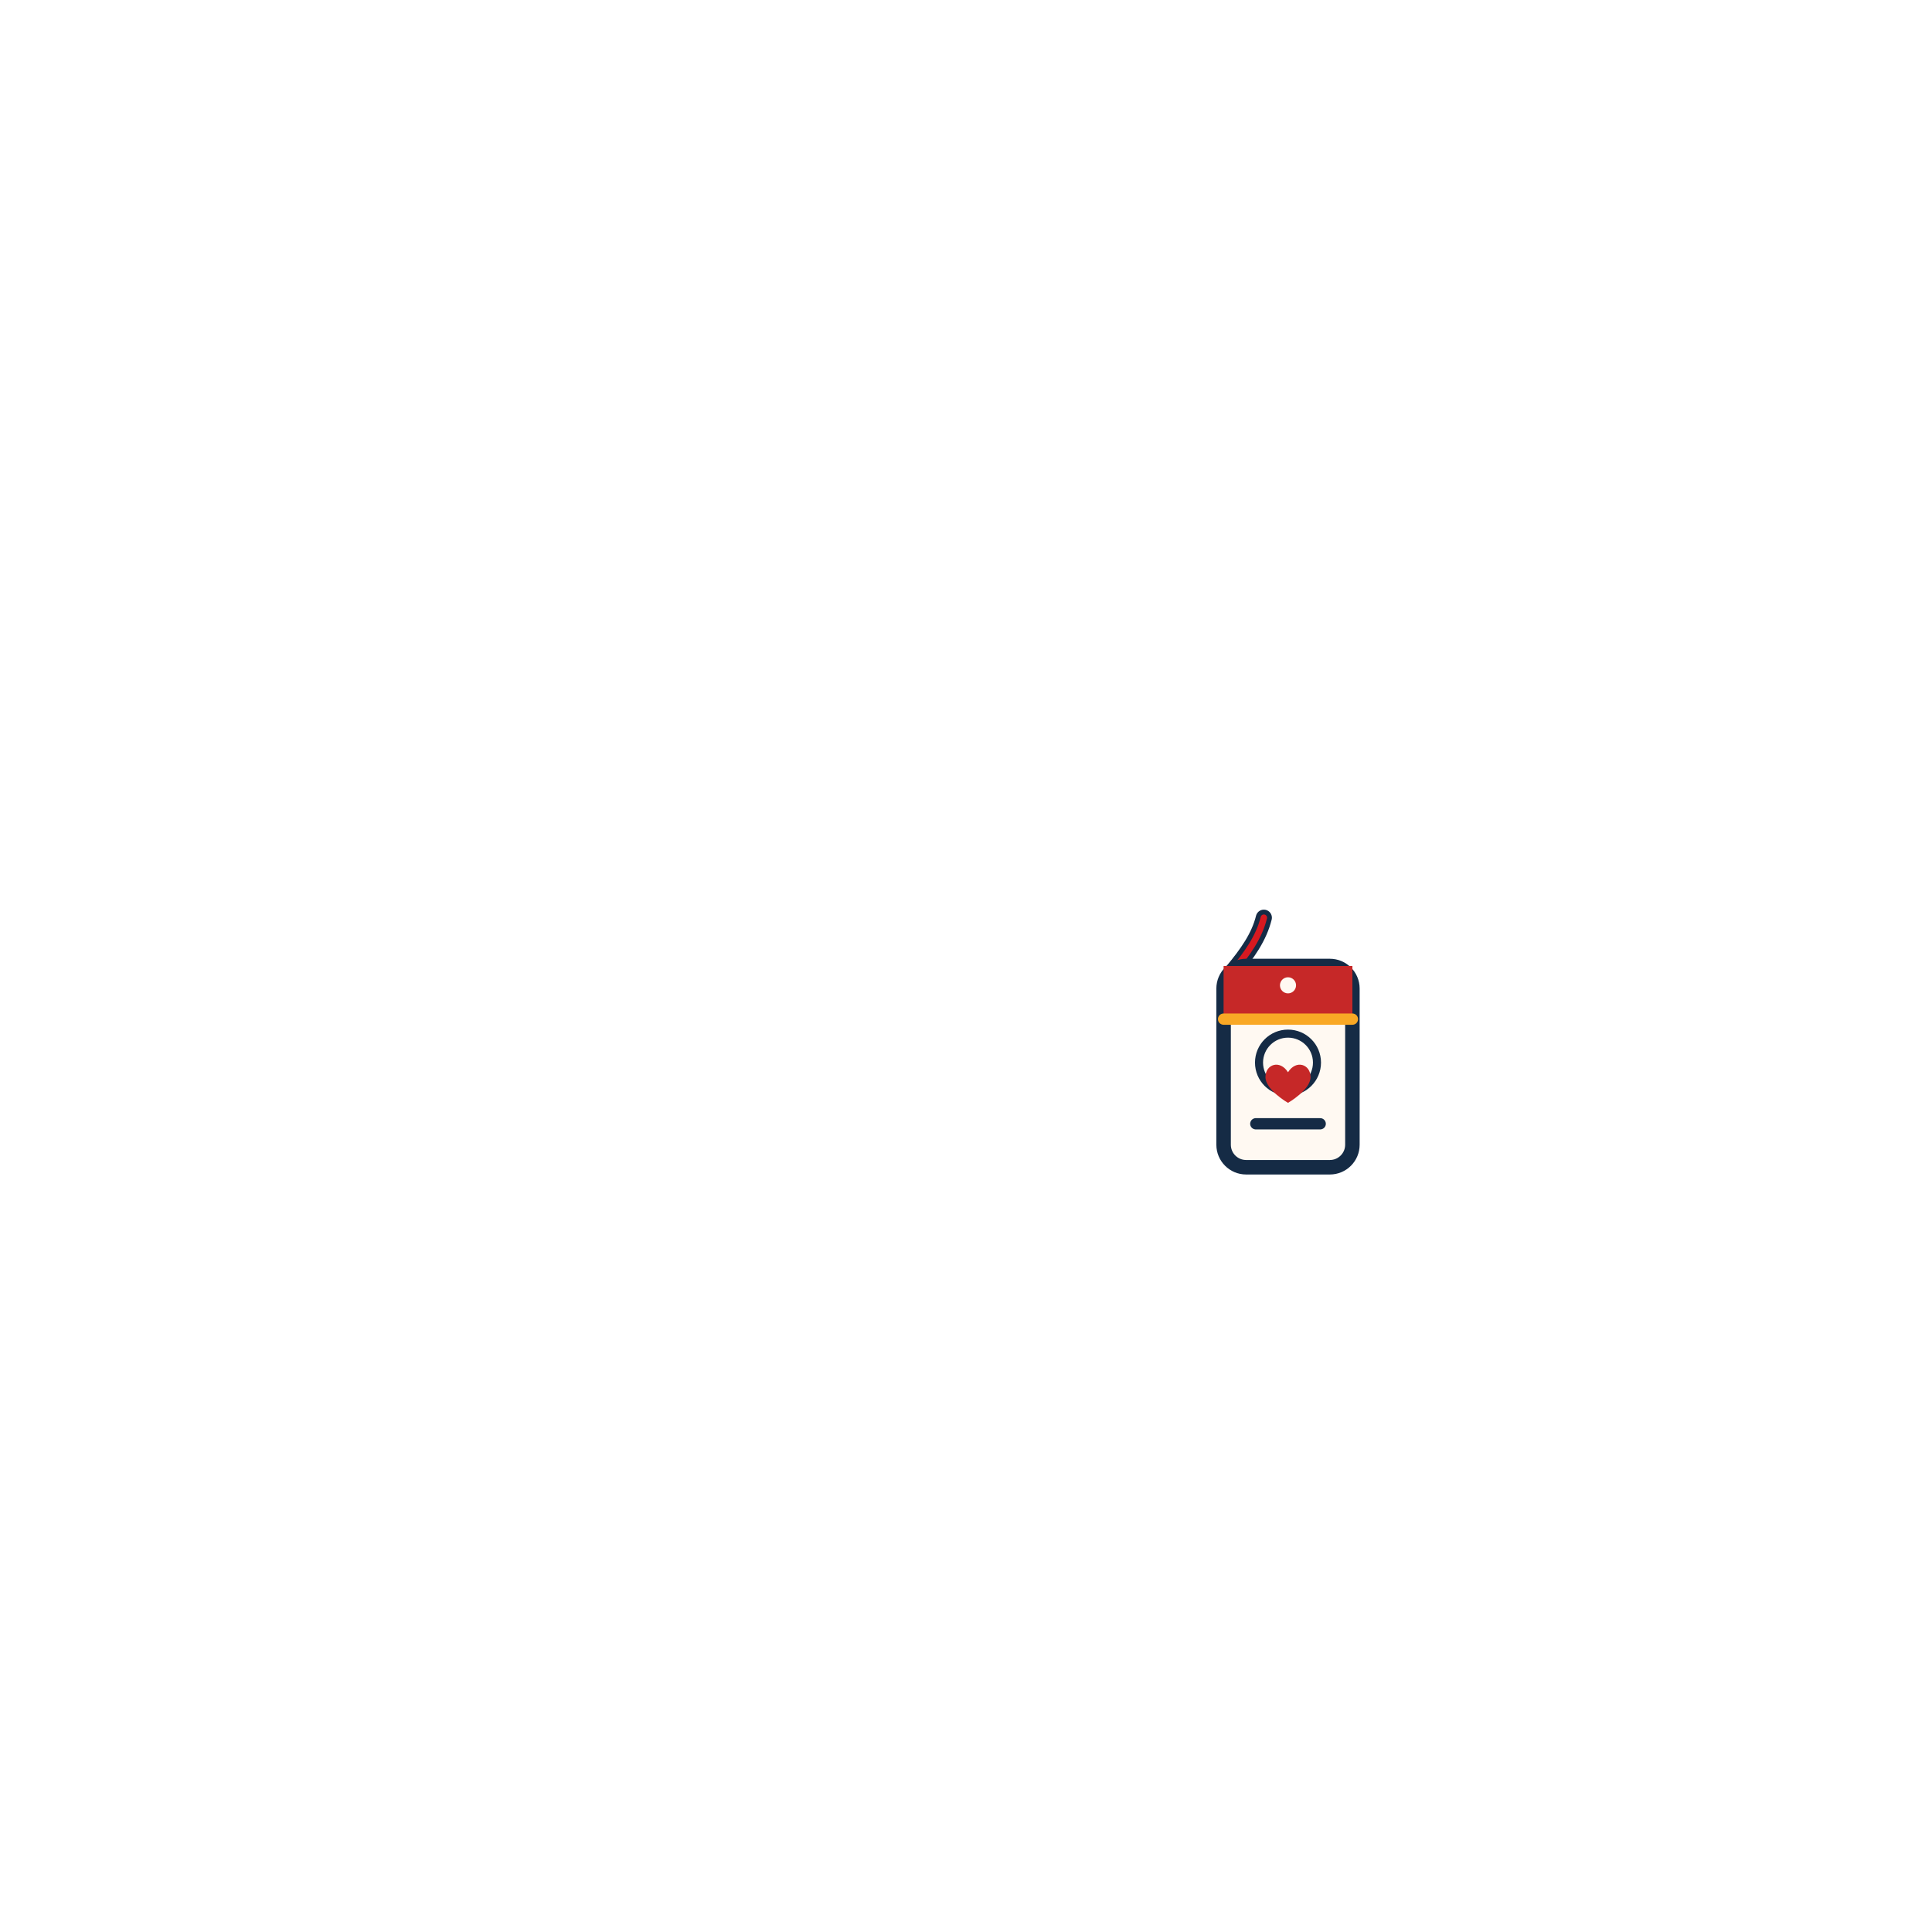
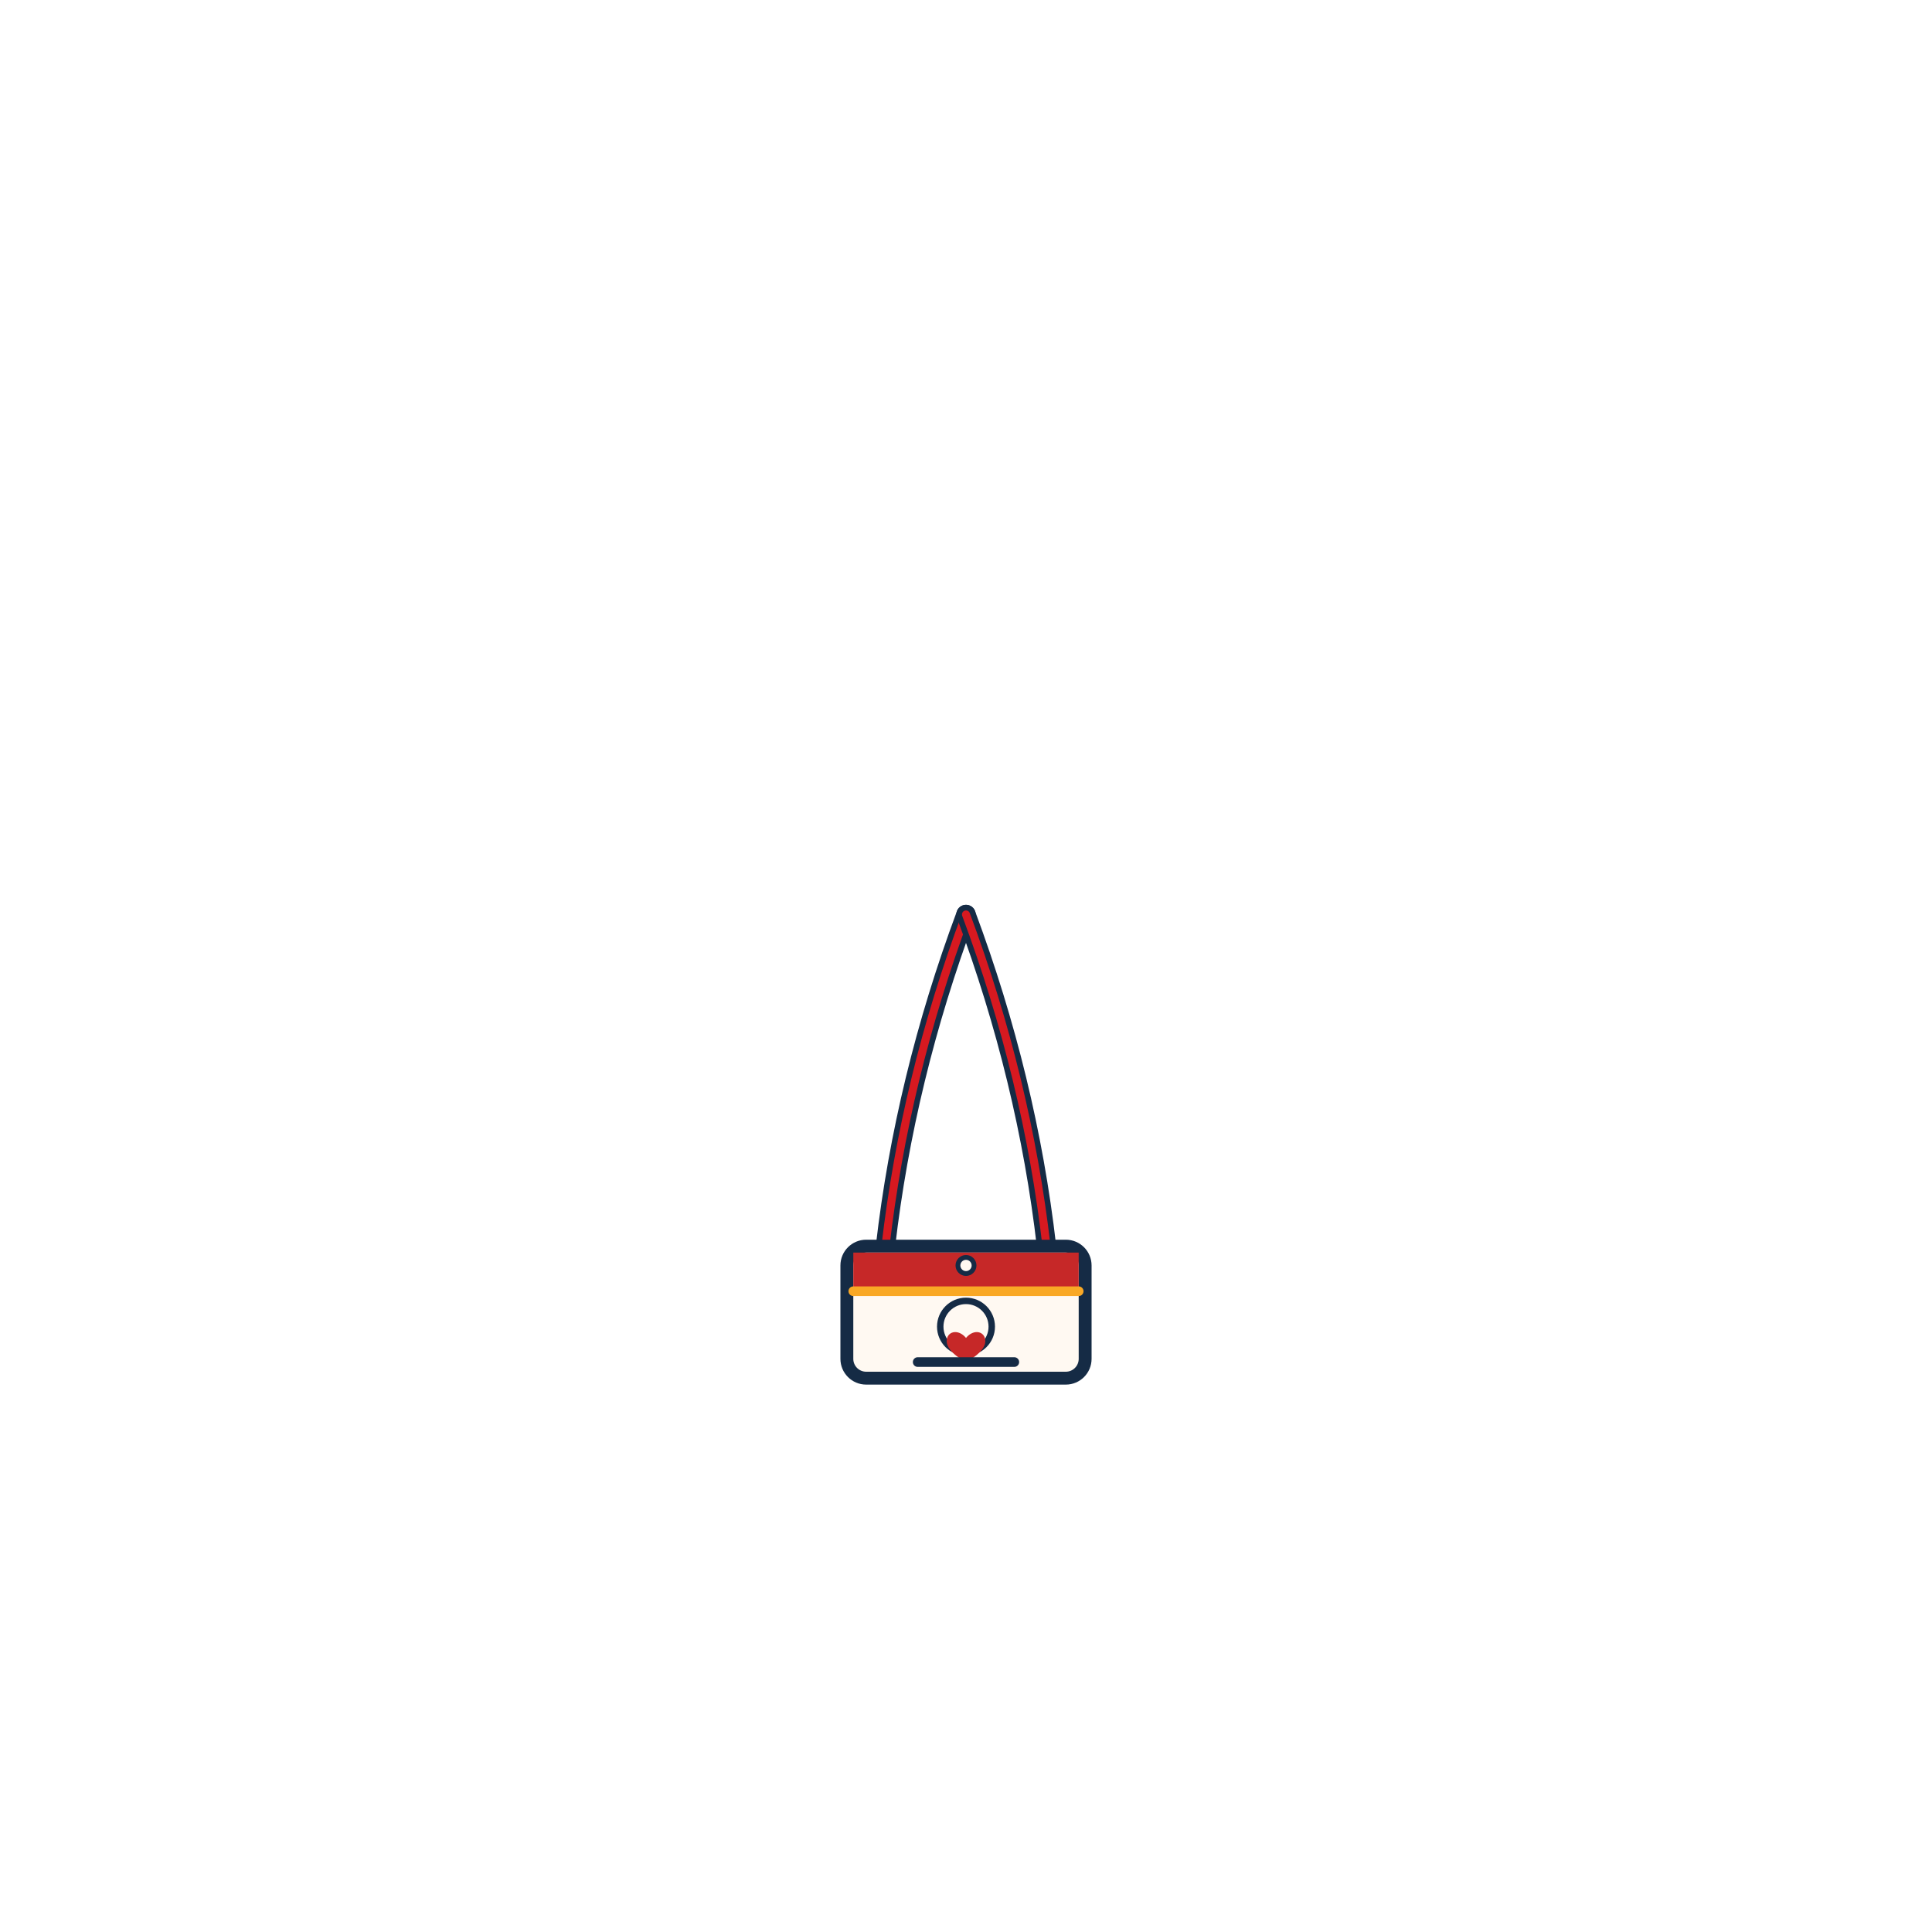
<svg xmlns="http://www.w3.org/2000/svg" viewBox="0 0 1200 1200">
  <g stroke-linecap="round" stroke-linejoin="round">
-     <path d="M785 570 C782 582 775 592 765 604" fill="none" stroke="#152B45" stroke-width="10" />
-     <path d="M785 570 C782 582 775 592 765 604" fill="none" stroke="#D71920" stroke-width="4" />
-     <rect x="760" y="600" width="80" height="125" rx="14" fill="#FFF9F2" stroke="#152B45" stroke-width="9" />
-     <path d="M760 600 H840 V633 H760 Z" fill="#C62828" />
-     <path d="M760 633 H840" stroke="#F9A825" stroke-width="7" />
-     <circle cx="800" cy="660" r="18" fill="#FFF9F2" stroke="#152B45" stroke-width="5" />
-     <path d="M800 666 C795 658 786 661 786 669 C786 677 800 685 800 685 C800 685 814 677 814 669 C814 661 805 658 800 666 Z" fill="#C62828" />
-     <path d="M780 698 H820" stroke="#152B45" stroke-width="7" />
-     <circle cx="800" cy="612" r="5" fill="#FFF9F2" />
+     <path d="M600 568 Q562 670 550 774" fill="none" stroke="#152B45" stroke-width="12" />
+     <path d="M600 568 Q562 670 550 774" fill="none" stroke="#D71920" stroke-width="5" />
+     <path d="M600 568 Q638 670 650 774" fill="none" stroke="#152B45" stroke-width="12" />
+     <path d="M600 568 Q638 670 650 774" fill="none" stroke="#D71920" stroke-width="5" />
+     <rect x="526" y="774" width="148" height="82" rx="12" fill="#FFF9F2" stroke="#152B45" stroke-width="8" />
+     <path d="M530 778 H670 V800 H530 Z" fill="#C62828" />
+     <path d="M530 802 H670" stroke="#F9A825" stroke-width="6" />
+     <circle cx="600" cy="786" r="5" fill="#FFF9F2" stroke="#152B45" stroke-width="3" />
+     <circle cx="600" cy="824" r="16" fill="#FFF9F2" stroke="#152B45" stroke-width="4" />
+     <path d="M600 831 C595 825 588 827 588 833 C588 840 600 846 600 846 C600 846 612 840 612 833 C612 827 605 825 600 831 Z" fill="#C62828" />
+     <path d="M570 846 H630" stroke="#152B45" stroke-width="6" />
  </g>
</svg>
